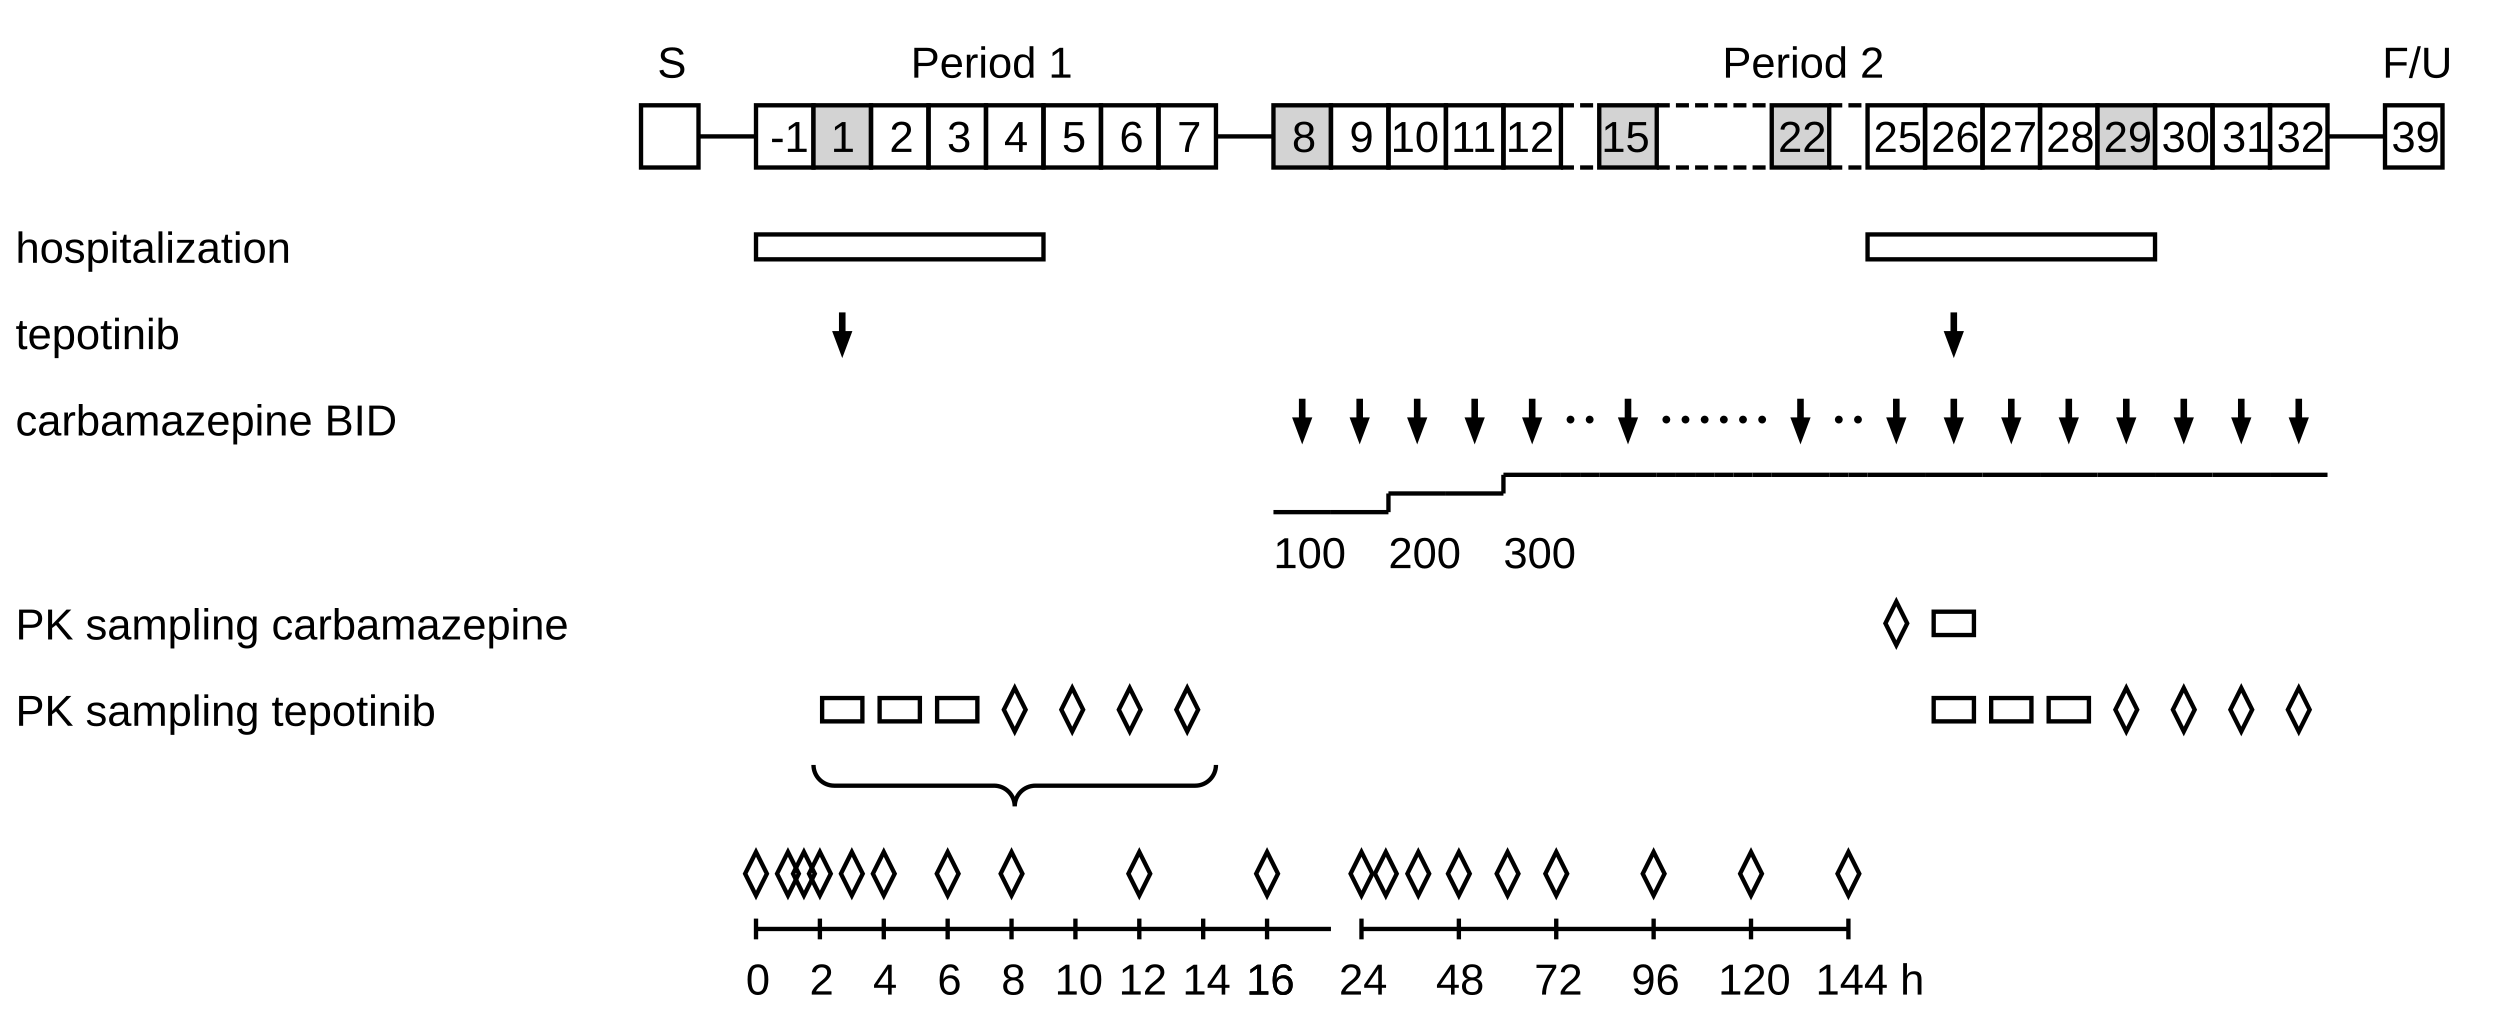
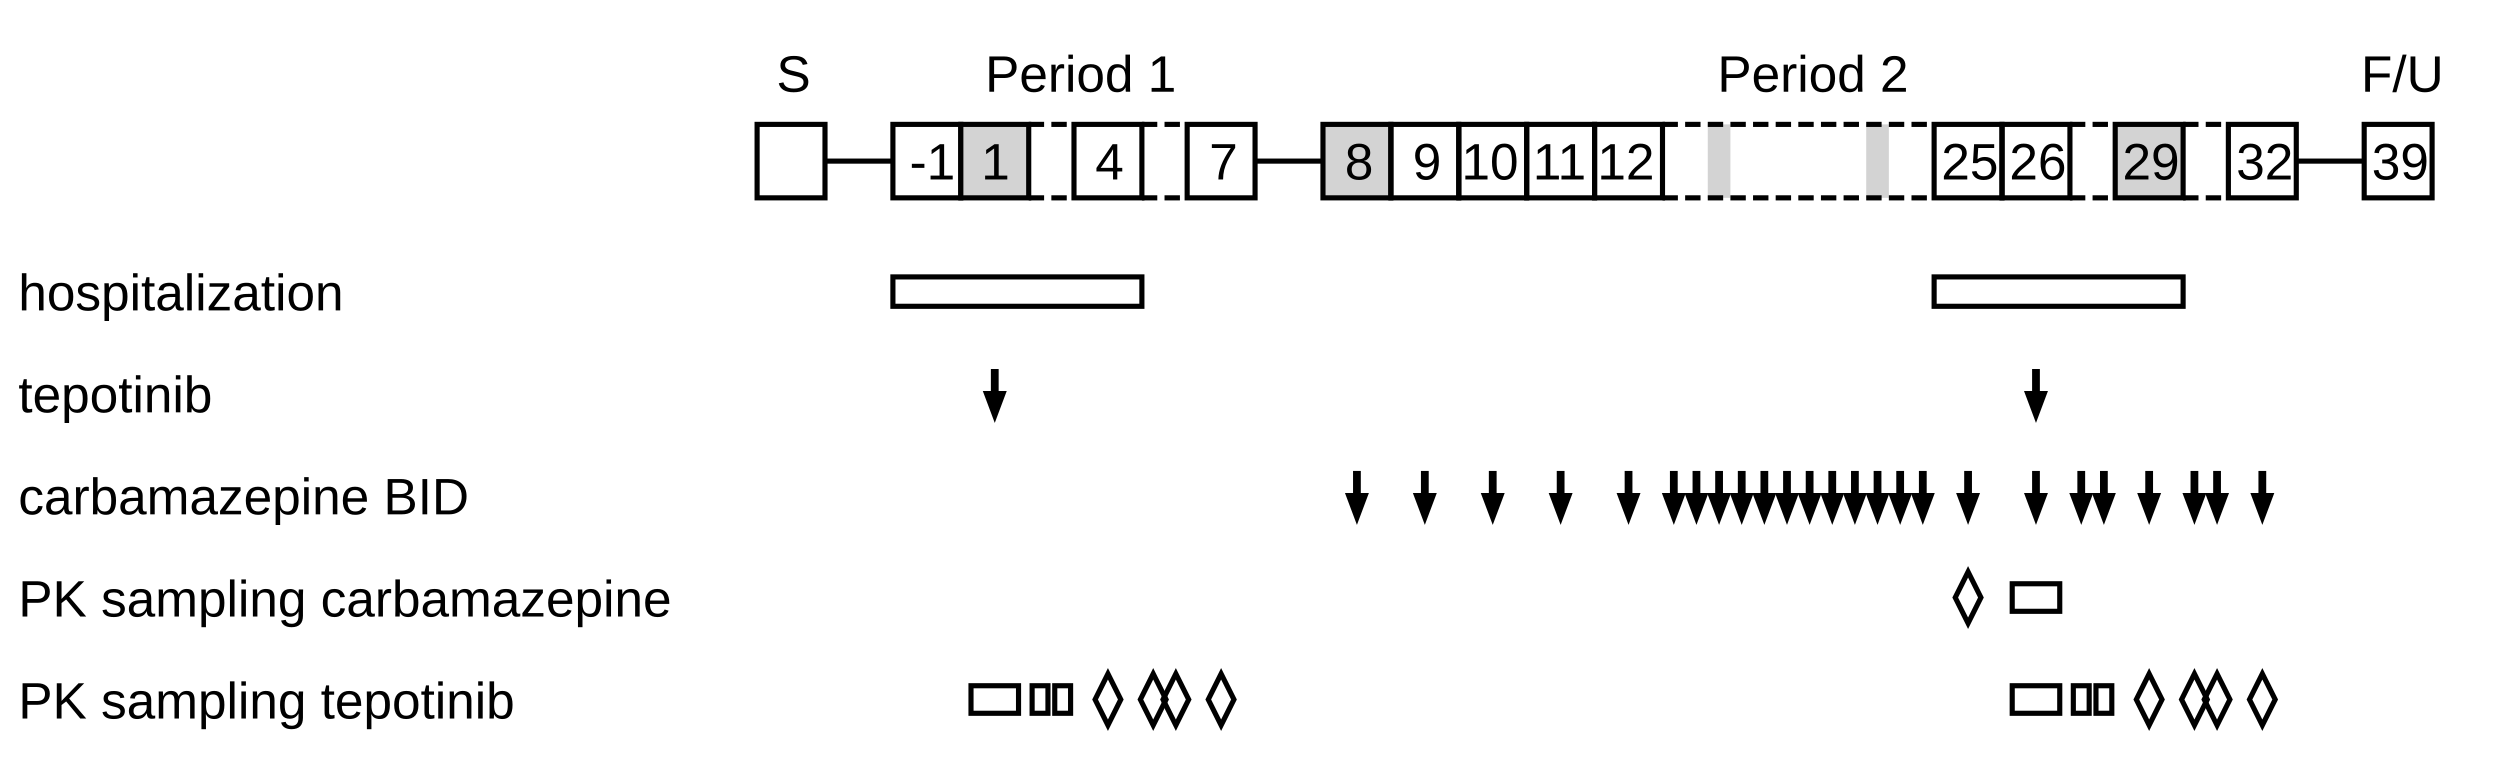
- <svg xmlns="http://www.w3.org/2000/svg" width="805.533" height="331.517">
+ <svg xmlns="http://www.w3.org/2000/svg" width="682.03" height="208.634">
  <style>text {font-family: Arial; font-size: 14px ;}</style>
  <text x="211.819" y="25.032">S</text>
-   <text x="293.45" y="25.032">Period 1</text>
-   <text x="554.977" y="25.032">Period 2</text>
-   <text x="767.607" y="25.032">F/U</text>
+   <text x="268.75" y="25.032">Period 1</text>
+   <text x="468.525" y="25.032">Period 2</text>
+   <text x="644.104" y="25.032">F/U</text>
  <rect x="206.545" y="33.932" width="18.525" height="20.043" style="stroke:black;  stroke-width:1.4; fill:none;" />
  <text x="215.808" y="48.964" />
  <line x1="225.07" y1="43.953" x2="243.596" y2="43.953" style="stroke:black; stroke-width:1.4; " />
  <rect x="243.596" y="33.932" width="18.525" height="20.043" style="stroke:black;  stroke-width:1.4; fill:none;" />
  <text x="248.142" y="48.964">-1</text>
  <rect x="262.121" y="33.932" width="18.525" height="20.043" style="stroke:black;  stroke-width:0; fill:lightgray;" />
  <rect x="262.121" y="33.932" width="18.525" height="20.043" style="stroke:black;  stroke-width:1.4; fill:none;" />
  <text x="267.692" y="48.964">1</text>
-   <rect x="280.646" y="33.932" width="18.525" height="20.043" style="stroke:black;  stroke-width:1.4; fill:none;" />
-   <text x="286.59" y="48.964">2</text>
-   <rect x="299.172" y="33.932" width="18.525" height="20.043" style="stroke:black;  stroke-width:1.4; fill:none;" />
-   <text x="305.153" y="48.964">3</text>
-   <rect x="317.697" y="33.932" width="18.525" height="20.043" style="stroke:black;  stroke-width:1.4; fill:none;" />
-   <text x="323.494" y="48.964">4</text>
-   <rect x="336.223" y="33.932" width="18.525" height="20.043" style="stroke:black;  stroke-width:1.4; fill:none;" />
-   <text x="342.163" y="48.964">5</text>
-   <rect x="354.748" y="33.932" width="18.525" height="20.043" style="stroke:black;  stroke-width:1.4; fill:none;" />
-   <text x="360.702" y="48.964">6</text>
-   <rect x="373.273" y="33.932" width="18.525" height="20.043" style="stroke:black;  stroke-width:1.4; fill:none;" />
-   <text x="379.292" y="48.964">7</text>
-   <line x1="391.799" y1="43.953" x2="410.324" y2="43.953" style="stroke:black; stroke-width:1.4; " />
-   <rect x="410.324" y="33.932" width="18.525" height="20.043" style="stroke:black;  stroke-width:0; fill:lightgray;" />
-   <rect x="410.324" y="33.932" width="18.525" height="20.043" style="stroke:black;  stroke-width:1.4; fill:none;" />
-   <text x="416.285" y="48.964">8</text>
-   <rect x="428.85" y="33.932" width="18.525" height="20.043" style="stroke:black;  stroke-width:1.4; fill:none;" />
-   <text x="434.817" y="48.964">9</text>
-   <rect x="447.375" y="33.932" width="18.525" height="20.043" style="stroke:black;  stroke-width:1.4; fill:none;" />
-   <text x="448.103" y="48.964">10</text>
-   <rect x="465.9" y="33.932" width="18.525" height="20.043" style="stroke:black;  stroke-width:1.4; fill:none;" />
-   <text x="467.579" y="48.964">11</text>
-   <rect x="484.426" y="33.932" width="18.525" height="20.043" style="stroke:black;  stroke-width:1.4; fill:none;" />
-   <text x="485.188" y="48.964">12</text>
+   <line x1="280.646" y1="33.932" x2="286.822" y2="33.932" style="stroke:black; stroke-width:1.4; stroke-dasharray: 4.2 4.2" />
+   <line x1="280.646" y1="53.975" x2="286.822" y2="53.975" style="stroke:black; stroke-width:1.4; stroke-dasharray: 4.2 4.2" />
+   <line x1="286.822" y1="33.932" x2="292.997" y2="33.932" style="stroke:black; stroke-width:1.4; stroke-dasharray: 4.2 4.2" />
+   <line x1="286.822" y1="53.975" x2="292.997" y2="53.975" style="stroke:black; stroke-width:1.4; stroke-dasharray: 4.2 4.2" />
+   <rect x="292.997" y="33.932" width="18.525" height="20.043" style="stroke:black;  stroke-width:1.4; fill:none;" />
+   <text x="298.794" y="48.964">4</text>
+   <line x1="311.522" y1="33.932" x2="317.697" y2="33.932" style="stroke:black; stroke-width:1.4; stroke-dasharray: 4.2 4.2" />
+   <line x1="311.522" y1="53.975" x2="317.697" y2="53.975" style="stroke:black; stroke-width:1.4; stroke-dasharray: 4.2 4.2" />
+   <line x1="317.697" y1="33.932" x2="323.872" y2="33.932" style="stroke:black; stroke-width:1.4; stroke-dasharray: 4.2 4.2" />
+   <line x1="317.697" y1="53.975" x2="323.872" y2="53.975" style="stroke:black; stroke-width:1.4; stroke-dasharray: 4.2 4.2" />
+   <rect x="323.872" y="33.932" width="18.525" height="20.043" style="stroke:black;  stroke-width:1.4; fill:none;" />
+   <text x="329.891" y="48.964">7</text>
+   <line x1="342.398" y1="43.953" x2="360.923" y2="43.953" style="stroke:black; stroke-width:1.4; " />
+   <rect x="360.923" y="33.932" width="18.525" height="20.043" style="stroke:black;  stroke-width:0; fill:lightgray;" />
+   <rect x="360.923" y="33.932" width="18.525" height="20.043" style="stroke:black;  stroke-width:1.4; fill:none;" />
+   <text x="366.884" y="48.964">8</text>
+   <rect x="379.449" y="33.932" width="18.525" height="20.043" style="stroke:black;  stroke-width:1.4; fill:none;" />
+   <text x="385.416" y="48.964">9</text>
+   <rect x="397.974" y="33.932" width="18.525" height="20.043" style="stroke:black;  stroke-width:1.4; fill:none;" />
+   <text x="398.702" y="48.964">10</text>
+   <rect x="416.499" y="33.932" width="18.525" height="20.043" style="stroke:black;  stroke-width:1.4; fill:none;" />
+   <text x="418.178" y="48.964">11</text>
+   <rect x="435.025" y="33.932" width="18.525" height="20.043" style="stroke:black;  stroke-width:1.4; fill:none;" />
+   <text x="435.787" y="48.964">12</text>
+   <line x1="453.55" y1="33.932" x2="459.725" y2="33.932" style="stroke:black; stroke-width:1.4; stroke-dasharray: 4.2 4.2" />
+   <line x1="453.55" y1="53.975" x2="459.725" y2="53.975" style="stroke:black; stroke-width:1.4; stroke-dasharray: 4.2 4.2" />
+   <text x="456.638" y="48.964" />
+   <line x1="459.725" y1="33.932" x2="465.9" y2="33.932" style="stroke:black; stroke-width:1.4; stroke-dasharray: 4.2 4.2" />
+   <line x1="459.725" y1="53.975" x2="465.9" y2="53.975" style="stroke:black; stroke-width:1.4; stroke-dasharray: 4.2 4.2" />
+   <text x="462.813" y="48.964" />
+   <rect x="465.9" y="33.932" width="6.175" height="20.043" style="stroke:black;  stroke-width:0; fill:lightgray;" />
+   <line x1="465.9" y1="33.932" x2="472.076" y2="33.932" style="stroke:black; stroke-width:1.4; stroke-dasharray: 4.2 4.2" />
+   <line x1="465.9" y1="53.975" x2="472.076" y2="53.975" style="stroke:black; stroke-width:1.4; stroke-dasharray: 4.2 4.2" />
+   <line x1="472.076" y1="33.932" x2="478.251" y2="33.932" style="stroke:black; stroke-width:1.4; stroke-dasharray: 4.2 4.2" />
+   <line x1="472.076" y1="53.975" x2="478.251" y2="53.975" style="stroke:black; stroke-width:1.4; stroke-dasharray: 4.2 4.2" />
+   <text x="475.163" y="48.964" />
+   <line x1="478.251" y1="33.932" x2="484.426" y2="33.932" style="stroke:black; stroke-width:1.4; stroke-dasharray: 4.2 4.2" />
+   <line x1="478.251" y1="53.975" x2="484.426" y2="53.975" style="stroke:black; stroke-width:1.4; stroke-dasharray: 4.2 4.2" />
+   <text x="481.338" y="48.964" />
+   <line x1="484.426" y1="33.932" x2="490.601" y2="33.932" style="stroke:black; stroke-width:1.4; stroke-dasharray: 4.2 4.2" />
+   <line x1="484.426" y1="53.975" x2="490.601" y2="53.975" style="stroke:black; stroke-width:1.4; stroke-dasharray: 4.2 4.2" />
+   <text x="487.513" y="48.964" />
+   <line x1="490.601" y1="33.932" x2="496.776" y2="33.932" style="stroke:black; stroke-width:1.4; stroke-dasharray: 4.2 4.2" />
+   <line x1="490.601" y1="53.975" x2="496.776" y2="53.975" style="stroke:black; stroke-width:1.4; stroke-dasharray: 4.2 4.2" />
+   <text x="493.688" y="48.964" />
+   <line x1="496.776" y1="33.932" x2="502.951" y2="33.932" style="stroke:black; stroke-width:1.4; stroke-dasharray: 4.2 4.2" />
+   <line x1="496.776" y1="53.975" x2="502.951" y2="53.975" style="stroke:black; stroke-width:1.4; stroke-dasharray: 4.2 4.2" />
+   <text x="499.864" y="48.964" />
  <line x1="502.951" y1="33.932" x2="509.126" y2="33.932" style="stroke:black; stroke-width:1.4; stroke-dasharray: 4.2 4.2" />
  <line x1="502.951" y1="53.975" x2="509.126" y2="53.975" style="stroke:black; stroke-width:1.4; stroke-dasharray: 4.2 4.2" />
  <text x="506.039" y="48.964" />
+   <rect x="509.126" y="33.932" width="6.175" height="20.043" style="stroke:black;  stroke-width:0; fill:lightgray;" />
  <line x1="509.126" y1="33.932" x2="515.301" y2="33.932" style="stroke:black; stroke-width:1.4; stroke-dasharray: 4.2 4.2" />
  <line x1="509.126" y1="53.975" x2="515.301" y2="53.975" style="stroke:black; stroke-width:1.4; stroke-dasharray: 4.2 4.2" />
-   <text x="512.214" y="48.964" />
-   <rect x="515.301" y="33.932" width="18.525" height="20.043" style="stroke:black;  stroke-width:0; fill:lightgray;" />
-   <rect x="515.301" y="33.932" width="18.525" height="20.043" style="stroke:black;  stroke-width:1.4; fill:none;" />
-   <text x="515.975" y="48.964">15</text>
-   <line x1="533.827" y1="33.932" x2="540.002" y2="33.932" style="stroke:black; stroke-width:1.4; stroke-dasharray: 4.2 4.2" />
-   <line x1="533.827" y1="53.975" x2="540.002" y2="53.975" style="stroke:black; stroke-width:1.4; stroke-dasharray: 4.2 4.2" />
-   <text x="536.914" y="48.964" />
-   <line x1="540.002" y1="33.932" x2="546.177" y2="33.932" style="stroke:black; stroke-width:1.4; stroke-dasharray: 4.2 4.2" />
-   <line x1="540.002" y1="53.975" x2="546.177" y2="53.975" style="stroke:black; stroke-width:1.4; stroke-dasharray: 4.2 4.2" />
-   <text x="543.09" y="48.964" />
-   <line x1="546.177" y1="33.932" x2="552.352" y2="33.932" style="stroke:black; stroke-width:1.4; stroke-dasharray: 4.2 4.2" />
-   <line x1="546.177" y1="53.975" x2="552.352" y2="53.975" style="stroke:black; stroke-width:1.4; stroke-dasharray: 4.2 4.2" />
-   <text x="549.265" y="48.964" />
-   <line x1="552.352" y1="33.932" x2="558.527" y2="33.932" style="stroke:black; stroke-width:1.4; stroke-dasharray: 4.2 4.2" />
-   <line x1="552.352" y1="53.975" x2="558.527" y2="53.975" style="stroke:black; stroke-width:1.4; stroke-dasharray: 4.2 4.2" />
-   <text x="555.44" y="48.964" />
-   <line x1="558.527" y1="33.932" x2="564.702" y2="33.932" style="stroke:black; stroke-width:1.4; stroke-dasharray: 4.2 4.2" />
-   <line x1="558.527" y1="53.975" x2="564.702" y2="53.975" style="stroke:black; stroke-width:1.4; stroke-dasharray: 4.2 4.2" />
-   <text x="561.615" y="48.964" />
+   <line x1="515.301" y1="33.932" x2="521.477" y2="33.932" style="stroke:black; stroke-width:1.4; stroke-dasharray: 4.2 4.2" />
+   <line x1="515.301" y1="53.975" x2="521.477" y2="53.975" style="stroke:black; stroke-width:1.4; stroke-dasharray: 4.2 4.2" />
+   <text x="518.389" y="48.964" />
+   <line x1="521.477" y1="33.932" x2="527.652" y2="33.932" style="stroke:black; stroke-width:1.4; stroke-dasharray: 4.2 4.2" />
+   <line x1="521.477" y1="53.975" x2="527.652" y2="53.975" style="stroke:black; stroke-width:1.4; stroke-dasharray: 4.2 4.2" />
+   <text x="524.564" y="48.964" />
+   <rect x="527.652" y="33.932" width="18.525" height="20.043" style="stroke:black;  stroke-width:1.4; fill:none;" />
+   <text x="529.614" y="48.964">25</text>
+   <rect x="546.177" y="33.932" width="18.525" height="20.043" style="stroke:black;  stroke-width:1.4; fill:none;" />
+   <text x="548.18" y="48.964">26</text>
  <line x1="564.702" y1="33.932" x2="570.878" y2="33.932" style="stroke:black; stroke-width:1.4; stroke-dasharray: 4.2 4.2" />
  <line x1="564.702" y1="53.975" x2="570.878" y2="53.975" style="stroke:black; stroke-width:1.4; stroke-dasharray: 4.2 4.2" />
-   <text x="567.79" y="48.964" />
-   <rect x="570.878" y="33.932" width="18.525" height="20.043" style="stroke:black;  stroke-width:0; fill:lightgray;" />
-   <rect x="570.878" y="33.932" width="18.525" height="20.043" style="stroke:black;  stroke-width:1.4; fill:none;" />
-   <text x="572.928" y="48.964">22</text>
-   <line x1="589.403" y1="33.932" x2="595.578" y2="33.932" style="stroke:black; stroke-width:1.4; stroke-dasharray: 4.2 4.2" />
-   <line x1="589.403" y1="53.975" x2="595.578" y2="53.975" style="stroke:black; stroke-width:1.4; stroke-dasharray: 4.2 4.2" />
-   <text x="592.491" y="48.964" />
+   <line x1="570.878" y1="33.932" x2="577.053" y2="33.932" style="stroke:black; stroke-width:1.4; stroke-dasharray: 4.2 4.2" />
+   <line x1="570.878" y1="53.975" x2="577.053" y2="53.975" style="stroke:black; stroke-width:1.4; stroke-dasharray: 4.2 4.2" />
+   <rect x="577.053" y="33.932" width="18.525" height="20.043" style="stroke:black;  stroke-width:0; fill:lightgray;" />
+   <rect x="577.053" y="33.932" width="18.525" height="20.043" style="stroke:black;  stroke-width:1.4; fill:none;" />
+   <text x="579.042" y="48.964">29</text>
  <line x1="595.578" y1="33.932" x2="601.753" y2="33.932" style="stroke:black; stroke-width:1.4; stroke-dasharray: 4.2 4.2" />
  <line x1="595.578" y1="53.975" x2="601.753" y2="53.975" style="stroke:black; stroke-width:1.4; stroke-dasharray: 4.2 4.2" />
-   <text x="598.666" y="48.964" />
-   <rect x="601.753" y="33.932" width="18.525" height="20.043" style="stroke:black;  stroke-width:1.4; fill:none;" />
-   <text x="603.715" y="48.964">25</text>
-   <rect x="620.279" y="33.932" width="18.525" height="20.043" style="stroke:black;  stroke-width:1.4; fill:none;" />
-   <text x="622.282" y="48.964">26</text>
-   <rect x="638.804" y="33.932" width="18.525" height="20.043" style="stroke:black;  stroke-width:1.4; fill:none;" />
-   <text x="640.804" y="48.964">27</text>
-   <rect x="657.329" y="33.932" width="18.525" height="20.043" style="stroke:black;  stroke-width:1.4; fill:none;" />
-   <text x="659.319" y="48.964">28</text>
-   <rect x="675.855" y="33.932" width="18.525" height="20.043" style="stroke:black;  stroke-width:0; fill:lightgray;" />
-   <rect x="675.855" y="33.932" width="18.525" height="20.043" style="stroke:black;  stroke-width:1.4; fill:none;" />
-   <text x="677.844" y="48.964">29</text>
-   <rect x="694.38" y="33.932" width="18.525" height="20.043" style="stroke:black;  stroke-width:1.4; fill:none;" />
-   <text x="696.486" y="48.964">30</text>
-   <rect x="712.906" y="33.932" width="18.525" height="20.043" style="stroke:black;  stroke-width:1.4; fill:none;" />
-   <text x="715.961" y="48.964">31</text>
-   <rect x="731.431" y="33.932" width="18.525" height="20.043" style="stroke:black;  stroke-width:1.4; fill:none;" />
-   <text x="733.571" y="48.964">32</text>
-   <line x1="749.956" y1="43.953" x2="768.482" y2="43.953" style="stroke:black; stroke-width:1.4; " />
-   <rect x="768.482" y="33.932" width="18.525" height="20.043" style="stroke:black;  stroke-width:1.4; fill:none;" />
-   <text x="770.56" y="48.964">39</text>
+   <line x1="601.753" y1="33.932" x2="607.928" y2="33.932" style="stroke:black; stroke-width:1.4; stroke-dasharray: 4.2 4.2" />
+   <line x1="601.753" y1="53.975" x2="607.928" y2="53.975" style="stroke:black; stroke-width:1.4; stroke-dasharray: 4.2 4.2" />
+   <rect x="607.928" y="33.932" width="18.525" height="20.043" style="stroke:black;  stroke-width:1.4; fill:none;" />
+   <text x="610.068" y="48.964">32</text>
+   <line x1="626.454" y1="43.953" x2="644.979" y2="43.953" style="stroke:black; stroke-width:1.4; " />
+   <rect x="644.979" y="33.932" width="18.525" height="20.043" style="stroke:black;  stroke-width:1.4; fill:none;" />
+   <text x="647.057" y="48.964">39</text>
  <text x="5" y="84.673">hospitalization</text>
-   <rect x="243.596" y="75.543" width="92.627" height="8.017" style="stroke:black;  stroke-width:1.4; fill:none;" />
-   <rect x="601.753" y="75.543" width="92.627" height="8.017" style="stroke:black;  stroke-width:1.4; fill:none;" />
+   <rect x="243.596" y="75.543" width="67.926" height="8.017" style="stroke:black;  stroke-width:1.4; fill:none;" />
+   <rect x="527.652" y="75.543" width="67.926" height="8.017" style="stroke:black;  stroke-width:1.4; fill:none;" />
  <text x="5" y="112.494">tepotinib</text>
  <path d="M271.023, 107.373 L271.023, 101.36 L271.745, 101.36 L271.745, 107.373 L273.639, 107.373 L271.384, 113.386 L269.129, 107.373 L271.023, 107.373 Z" style="stroke: black; fill: black; stroke-width:1.4; " />
-   <path d="M629.181, 107.373 L629.181, 101.36 L629.902, 101.36 L629.902, 107.373 L631.796, 107.373 L629.541, 113.386 L627.287, 107.373 L629.181, 107.373 Z" style="stroke: black; fill: black; stroke-width:1.4; " />
+   <path d="M555.079, 107.373 L555.079, 101.36 L555.801, 101.36 L555.801, 107.373 L557.695, 107.373 L555.44, 113.386 L553.185, 107.373 L555.079, 107.373 Z" style="stroke: black; fill: black; stroke-width:1.4; " />
  <text x="5" y="140.315">carbamazepine BID</text>
-   <path d="M419.226, 135.193 L419.226, 129.18 L419.948, 129.18 L419.948, 135.193 L421.842, 135.193 L419.587, 141.206 L417.332, 135.193 L419.226, 135.193 Z" style="stroke: black; fill: black; stroke-width:1.4; " />
-   <path d="M437.752, 135.193 L437.752, 129.18 L438.473, 129.18 L438.473, 135.193 L440.367, 135.193 L438.112, 141.206 L435.857, 135.193 L437.752, 135.193 Z" style="stroke: black; fill: black; stroke-width:1.4; " />
+   <path d="M369.825, 135.193 L369.825, 129.18 L370.547, 129.18 L370.547, 135.193 L372.441, 135.193 L370.186, 141.206 L367.931, 135.193 L369.825, 135.193 Z" style="stroke: black; fill: black; stroke-width:1.4; " />
+   <path d="M388.35, 135.193 L388.35, 129.18 L389.072, 129.18 L389.072, 135.193 L390.966, 135.193 L388.711, 141.206 L386.456, 135.193 L388.35, 135.193 Z" style="stroke: black; fill: black; stroke-width:1.4; " />
+   <path d="M406.876, 135.193 L406.876, 129.18 L407.597, 129.18 L407.597, 135.193 L409.491, 135.193 L407.237, 141.206 L404.982, 135.193 L406.876, 135.193 Z" style="stroke: black; fill: black; stroke-width:1.4; " />
+   <path d="M425.401, 135.193 L425.401, 129.18 L426.123, 129.18 L426.123, 135.193 L428.017, 135.193 L425.762, 141.206 L423.507, 135.193 L425.401, 135.193 Z" style="stroke: black; fill: black; stroke-width:1.4; " />
+   <path d="M443.927, 135.193 L443.927, 129.18 L444.648, 129.18 L444.648, 135.193 L446.542, 135.193 L444.287, 141.206 L442.033, 135.193 L443.927, 135.193 Z" style="stroke: black; fill: black; stroke-width:1.4; " />
  <path d="M456.277, 135.193 L456.277, 129.18 L456.998, 129.18 L456.998, 135.193 L458.893, 135.193 L456.638, 141.206 L454.383, 135.193 L456.277, 135.193 Z" style="stroke: black; fill: black; stroke-width:1.4; " />
+   <path d="M462.452, 135.193 L462.452, 129.18 L463.174, 129.18 L463.174, 135.193 L465.068, 135.193 L462.813, 141.206 L460.558, 135.193 L462.452, 135.193 Z" style="stroke: black; fill: black; stroke-width:1.4; " />
+   <path d="M468.627, 135.193 L468.627, 129.18 L469.349, 129.18 L469.349, 135.193 L471.243, 135.193 L468.988, 141.206 L466.733, 135.193 L468.627, 135.193 Z" style="stroke: black; fill: black; stroke-width:1.4; " />
  <path d="M474.802, 135.193 L474.802, 129.18 L475.524, 129.18 L475.524, 135.193 L477.418, 135.193 L475.163, 141.206 L472.908, 135.193 L474.802, 135.193 Z" style="stroke: black; fill: black; stroke-width:1.4; " />
+   <path d="M480.977, 135.193 L480.977, 129.18 L481.699, 129.18 L481.699, 135.193 L483.593, 135.193 L481.338, 141.206 L479.083, 135.193 L480.977, 135.193 Z" style="stroke: black; fill: black; stroke-width:1.4; " />
+   <path d="M487.153, 135.193 L487.153, 129.18 L487.874, 129.18 L487.874, 135.193 L489.768, 135.193 L487.513, 141.206 L485.259, 135.193 L487.153, 135.193 Z" style="stroke: black; fill: black; stroke-width:1.4; " />
  <path d="M493.328, 135.193 L493.328, 129.18 L494.049, 129.18 L494.049, 135.193 L495.943, 135.193 L493.688, 141.206 L491.434, 135.193 L493.328, 135.193 Z" style="stroke: black; fill: black; stroke-width:1.4; " />
-   <circle cx="506.039" cy="135.193" r="0.668" style="stroke:black;  stroke-width:1.2; fill:black;" />
-   <circle cx="512.214" cy="135.193" r="0.668" style="stroke:black;  stroke-width:1.2; fill:black;" />
+   <path d="M499.503, 135.193 L499.503, 129.18 L500.224, 129.18 L500.224, 135.193 L502.118, 135.193 L499.864, 141.206 L497.609, 135.193 L499.503, 135.193 Z" style="stroke: black; fill: black; stroke-width:1.4; " />
+   <path d="M505.678, 135.193 L505.678, 129.18 L506.4, 129.18 L506.4, 135.193 L508.294, 135.193 L506.039, 141.206 L503.784, 135.193 L505.678, 135.193 Z" style="stroke: black; fill: black; stroke-width:1.4; " />
+   <path d="M511.853, 135.193 L511.853, 129.18 L512.575, 129.18 L512.575, 135.193 L514.469, 135.193 L512.214, 141.206 L509.959, 135.193 L511.853, 135.193 Z" style="stroke: black; fill: black; stroke-width:1.4; " />
+   <path d="M518.028, 135.193 L518.028, 129.18 L518.75, 129.18 L518.75, 135.193 L520.644, 135.193 L518.389, 141.206 L516.134, 135.193 L518.028, 135.193 Z" style="stroke: black; fill: black; stroke-width:1.4; " />
  <path d="M524.203, 135.193 L524.203, 129.18 L524.925, 129.18 L524.925, 135.193 L526.819, 135.193 L524.564, 141.206 L522.309, 135.193 L524.203, 135.193 Z" style="stroke: black; fill: black; stroke-width:1.4; " />
-   <circle cx="536.914" cy="135.193" r="0.668" style="stroke:black;  stroke-width:1.2; fill:black;" />
-   <circle cx="543.09" cy="135.193" r="0.668" style="stroke:black;  stroke-width:1.2; fill:black;" />
-   <circle cx="549.265" cy="135.193" r="0.668" style="stroke:black;  stroke-width:1.2; fill:black;" />
-   <circle cx="555.44" cy="135.193" r="0.668" style="stroke:black;  stroke-width:1.2; fill:black;" />
-   <circle cx="561.615" cy="135.193" r="0.668" style="stroke:black;  stroke-width:1.2; fill:black;" />
-   <circle cx="567.79" cy="135.193" r="0.668" style="stroke:black;  stroke-width:1.2; fill:black;" />
-   <path d="M579.78, 135.193 L579.78, 129.18 L580.501, 129.18 L580.501, 135.193 L582.395, 135.193 L580.14, 141.206 L577.885, 135.193 L579.78, 135.193 Z" style="stroke: black; fill: black; stroke-width:1.4; " />
-   <circle cx="592.491" cy="135.193" r="0.668" style="stroke:black;  stroke-width:1.2; fill:black;" />
-   <circle cx="598.666" cy="135.193" r="0.668" style="stroke:black;  stroke-width:1.2; fill:black;" />
-   <path d="M610.655, 135.193 L610.655, 129.18 L611.377, 129.18 L611.377, 135.193 L613.271, 135.193 L611.016, 141.206 L608.761, 135.193 L610.655, 135.193 Z" style="stroke: black; fill: black; stroke-width:1.4; " />
-   <path d="M629.181, 135.193 L629.181, 129.18 L629.902, 129.18 L629.902, 135.193 L631.796, 135.193 L629.541, 141.206 L627.287, 135.193 L629.181, 135.193 Z" style="stroke: black; fill: black; stroke-width:1.4; " />
-   <path d="M647.706, 135.193 L647.706, 129.18 L648.428, 129.18 L648.428, 135.193 L650.322, 135.193 L648.067, 141.206 L645.812, 135.193 L647.706, 135.193 Z" style="stroke: black; fill: black; stroke-width:1.4; " />
-   <path d="M666.231, 135.193 L666.231, 129.18 L666.953, 129.18 L666.953, 135.193 L668.847, 135.193 L666.592, 141.206 L664.337, 135.193 L666.231, 135.193 Z" style="stroke: black; fill: black; stroke-width:1.4; " />
-   <path d="M684.757, 135.193 L684.757, 129.18 L685.478, 129.18 L685.478, 135.193 L687.372, 135.193 L685.118, 141.206 L682.863, 135.193 L684.757, 135.193 Z" style="stroke: black; fill: black; stroke-width:1.4; " />
-   <path d="M703.282, 135.193 L703.282, 129.18 L704.004, 129.18 L704.004, 135.193 L705.898, 135.193 L703.643, 141.206 L701.388, 135.193 L703.282, 135.193 Z" style="stroke: black; fill: black; stroke-width:1.4; " />
-   <path d="M721.808, 135.193 L721.808, 129.18 L722.529, 129.18 L722.529, 135.193 L724.423, 135.193 L722.168, 141.206 L719.913, 135.193 L721.808, 135.193 Z" style="stroke: black; fill: black; stroke-width:1.4; " />
-   <path d="M740.333, 135.193 L740.333, 129.18 L741.054, 129.18 L741.054, 135.193 L742.949, 135.193 L740.694, 141.206 L738.439, 135.193 L740.333, 135.193 Z" style="stroke: black; fill: black; stroke-width:1.4; " />
-   <line x1="410.324" y1="165.018" x2="428.85" y2="165.018" style="stroke:black; stroke-width:1.4; " />
-   <text x="410.324" y="183.057">100</text>
-   <line x1="428.85" y1="165.018" x2="447.375" y2="165.018" style="stroke:black; stroke-width:1.4; " />
-   <line x1="428.85" y1="165.018" x2="428.85" y2="165.018" style="stroke:black; stroke-width:1.4; " />
-   <line x1="447.375" y1="159.006" x2="465.9" y2="159.006" style="stroke:black; stroke-width:1.4; " />
-   <line x1="447.375" y1="165.018" x2="447.375" y2="159.006" style="stroke:black; stroke-width:1.4; " />
-   <text x="447.375" y="183.057">200</text>
-   <line x1="465.9" y1="159.006" x2="484.426" y2="159.006" style="stroke:black; stroke-width:1.4; " />
-   <line x1="465.9" y1="159.006" x2="465.9" y2="159.006" style="stroke:black; stroke-width:1.4; " />
-   <line x1="484.426" y1="152.993" x2="502.951" y2="152.993" style="stroke:black; stroke-width:1.4; " />
-   <line x1="484.426" y1="159.006" x2="484.426" y2="152.993" style="stroke:black; stroke-width:1.4; " />
-   <text x="484.426" y="183.057">300</text>
-   <line x1="502.951" y1="152.993" x2="509.126" y2="152.993" style="stroke:black; stroke-width:1.4; " />
-   <line x1="502.951" y1="152.993" x2="502.951" y2="152.993" style="stroke:black; stroke-width:1.4; " />
-   <line x1="509.126" y1="152.993" x2="515.301" y2="152.993" style="stroke:black; stroke-width:1.4; " />
-   <line x1="509.126" y1="152.993" x2="509.126" y2="152.993" style="stroke:black; stroke-width:1.4; " />
-   <line x1="515.301" y1="152.993" x2="533.827" y2="152.993" style="stroke:black; stroke-width:1.4; " />
-   <line x1="515.301" y1="152.993" x2="515.301" y2="152.993" style="stroke:black; stroke-width:1.4; " />
-   <line x1="533.827" y1="152.993" x2="540.002" y2="152.993" style="stroke:black; stroke-width:1.4; " />
-   <line x1="533.827" y1="152.993" x2="533.827" y2="152.993" style="stroke:black; stroke-width:1.4; " />
-   <line x1="540.002" y1="152.993" x2="546.177" y2="152.993" style="stroke:black; stroke-width:1.4; " />
-   <line x1="540.002" y1="152.993" x2="540.002" y2="152.993" style="stroke:black; stroke-width:1.4; " />
-   <line x1="546.177" y1="152.993" x2="552.352" y2="152.993" style="stroke:black; stroke-width:1.4; " />
-   <line x1="546.177" y1="152.993" x2="546.177" y2="152.993" style="stroke:black; stroke-width:1.4; " />
-   <line x1="552.352" y1="152.993" x2="558.527" y2="152.993" style="stroke:black; stroke-width:1.4; " />
-   <line x1="552.352" y1="152.993" x2="552.352" y2="152.993" style="stroke:black; stroke-width:1.4; " />
-   <line x1="558.527" y1="152.993" x2="564.702" y2="152.993" style="stroke:black; stroke-width:1.4; " />
-   <line x1="558.527" y1="152.993" x2="558.527" y2="152.993" style="stroke:black; stroke-width:1.4; " />
-   <line x1="564.702" y1="152.993" x2="570.878" y2="152.993" style="stroke:black; stroke-width:1.4; " />
-   <line x1="564.702" y1="152.993" x2="564.702" y2="152.993" style="stroke:black; stroke-width:1.4; " />
-   <line x1="570.878" y1="152.993" x2="589.403" y2="152.993" style="stroke:black; stroke-width:1.4; " />
-   <line x1="570.878" y1="152.993" x2="570.878" y2="152.993" style="stroke:black; stroke-width:1.4; " />
-   <line x1="589.403" y1="152.993" x2="595.578" y2="152.993" style="stroke:black; stroke-width:1.4; " />
-   <line x1="589.403" y1="152.993" x2="589.403" y2="152.993" style="stroke:black; stroke-width:1.4; " />
-   <line x1="595.578" y1="152.993" x2="601.753" y2="152.993" style="stroke:black; stroke-width:1.4; " />
-   <line x1="595.578" y1="152.993" x2="595.578" y2="152.993" style="stroke:black; stroke-width:1.4; " />
-   <line x1="601.753" y1="152.993" x2="620.279" y2="152.993" style="stroke:black; stroke-width:1.4; " />
-   <line x1="601.753" y1="152.993" x2="601.753" y2="152.993" style="stroke:black; stroke-width:1.4; " />
-   <line x1="620.279" y1="152.993" x2="638.804" y2="152.993" style="stroke:black; stroke-width:1.4; " />
-   <line x1="620.279" y1="152.993" x2="620.279" y2="152.993" style="stroke:black; stroke-width:1.4; " />
-   <line x1="638.804" y1="152.993" x2="657.329" y2="152.993" style="stroke:black; stroke-width:1.4; " />
-   <line x1="638.804" y1="152.993" x2="638.804" y2="152.993" style="stroke:black; stroke-width:1.4; " />
-   <line x1="657.329" y1="152.993" x2="675.855" y2="152.993" style="stroke:black; stroke-width:1.4; " />
-   <line x1="657.329" y1="152.993" x2="657.329" y2="152.993" style="stroke:black; stroke-width:1.4; " />
-   <line x1="675.855" y1="152.993" x2="694.38" y2="152.993" style="stroke:black; stroke-width:1.4; " />
-   <line x1="675.855" y1="152.993" x2="675.855" y2="152.993" style="stroke:black; stroke-width:1.4; " />
-   <line x1="694.38" y1="152.993" x2="712.906" y2="152.993" style="stroke:black; stroke-width:1.4; " />
-   <line x1="694.38" y1="152.993" x2="694.38" y2="152.993" style="stroke:black; stroke-width:1.4; " />
-   <line x1="712.906" y1="152.993" x2="731.431" y2="152.993" style="stroke:black; stroke-width:1.4; " />
-   <line x1="712.906" y1="152.993" x2="712.906" y2="152.993" style="stroke:black; stroke-width:1.4; " />
-   <line x1="731.431" y1="152.993" x2="749.956" y2="152.993" style="stroke:black; stroke-width:1.4; " />
-   <line x1="731.431" y1="152.993" x2="731.431" y2="152.993" style="stroke:black; stroke-width:1.4; " />
-   <text x="5" y="206.043">PK sampling carbamazepine</text>
-   <path d="M607.508, 200.856 L611.016, 193.841 L614.523, 200.856 L611.016, 207.871 L607.508, 200.856 Z" style="stroke: black; fill: none; stroke-width:1.4; " />
-   <path d="M623.057, 204.614 L623.057, 197.098 L636.025, 197.098 L636.025, 204.614 L623.057, 204.614 Z" style="stroke: black; fill: none; stroke-width:1.4; " />
-   <text x="5" y="233.864">PK sampling tepotinib</text>
-   <path d="M264.9, 232.435 L264.9, 224.919 L277.868, 224.919 L277.868, 232.435 L264.9, 232.435 Z" style="stroke: black; fill: none; stroke-width:1.4; " />
-   <path d="M283.425, 232.435 L283.425, 224.919 L296.393, 224.919 L296.393, 232.435 L283.425, 232.435 Z" style="stroke: black; fill: none; stroke-width:1.4; " />
-   <path d="M301.951, 232.435 L301.951, 224.919 L314.918, 224.919 L314.918, 232.435 L301.951, 232.435 Z" style="stroke: black; fill: none; stroke-width:1.4; " />
-   <path d="M323.452, 228.677 L326.96, 221.662 L330.467, 228.677 L326.96, 235.692 L323.452, 228.677 Z" style="stroke: black; fill: none; stroke-width:1.4; " />
-   <path d="M341.978, 228.677 L345.485, 221.662 L348.993, 228.677 L345.485, 235.692 L341.978, 228.677 Z" style="stroke: black; fill: none; stroke-width:1.4; " />
-   <path d="M360.503, 228.677 L364.011, 221.662 L367.518, 228.677 L364.011, 235.692 L360.503, 228.677 Z" style="stroke: black; fill: none; stroke-width:1.4; " />
-   <path d="M379.029, 228.677 L382.536, 221.662 L386.044, 228.677 L382.536, 235.692 L379.029, 228.677 Z" style="stroke: black; fill: none; stroke-width:1.4; " />
-   <path d="M623.057, 232.435 L623.057, 224.919 L636.025, 224.919 L636.025, 232.435 L623.057, 232.435 Z" style="stroke: black; fill: none; stroke-width:1.4; " />
-   <path d="M641.583, 232.435 L641.583, 224.919 L654.551, 224.919 L654.551, 232.435 L641.583, 232.435 Z" style="stroke: black; fill: none; stroke-width:1.4; " />
-   <path d="M660.108, 232.435 L660.108, 224.919 L673.076, 224.919 L673.076, 232.435 L660.108, 232.435 Z" style="stroke: black; fill: none; stroke-width:1.4; " />
-   <path d="M681.61, 228.677 L685.118, 221.662 L688.625, 228.677 L685.118, 235.692 L681.61, 228.677 Z" style="stroke: black; fill: none; stroke-width:1.4; " />
-   <path d="M700.135, 228.677 L703.643, 221.662 L707.15, 228.677 L703.643, 235.692 L700.135, 228.677 Z" style="stroke: black; fill: none; stroke-width:1.4; " />
-   <path d="M718.661, 228.677 L722.168, 221.662 L725.676, 228.677 L722.168, 235.692 L718.661, 228.677 Z" style="stroke: black; fill: none; stroke-width:1.4; " />
-   <path d="M737.186, 228.677 L740.694, 221.662 L744.201, 228.677 L740.694, 235.692 L737.186, 228.677 Z" style="stroke: black; fill: none; stroke-width:1.4; " />
-   <path d="M262.121, 246.476 A6.681, 6.681, 0, 0 0 268.802, 253.157 L320.279, 253.157 A6.681, 6.681 0, 0 1 326.96, 259.838 A6.681, 6.681, 0, 0 1 333.641, 253.157 L385.118, 253.157 A6.681, 6.681 0, 0 0 391.799, 246.476 " style="stroke: black; stroke-width:1.4; fill:none" />
-   <path d="M240.088, 281.526 L243.596, 274.511 L247.103, 281.526 L243.596, 288.542 L240.088, 281.526 Z" style="stroke: black; fill: none; stroke-width:1.4; " />
-   <path d="M250.38, 281.526 L253.888, 274.511 L257.395, 281.526 L253.888, 288.542 L250.38, 281.526 Z" style="stroke: black; fill: none; stroke-width:1.4; " />
-   <path d="M255.526, 281.526 L259.034, 274.511 L262.541, 281.526 L259.034, 288.542 L255.526, 281.526 Z" style="stroke: black; fill: none; stroke-width:1.4; " />
-   <path d="M260.672, 281.526 L264.179, 274.511 L267.687, 281.526 L264.179, 288.542 L260.672, 281.526 Z" style="stroke: black; fill: none; stroke-width:1.4; " />
-   <path d="M270.964, 281.526 L274.471, 274.511 L277.979, 281.526 L274.471, 288.542 L270.964, 281.526 Z" style="stroke: black; fill: none; stroke-width:1.4; " />
-   <path d="M281.256, 281.526 L284.763, 274.511 L288.271, 281.526 L284.763, 288.542 L281.256, 281.526 Z" style="stroke: black; fill: none; stroke-width:1.4; " />
-   <path d="M301.839, 281.526 L305.347, 274.511 L308.855, 281.526 L305.347, 288.542 L301.839, 281.526 Z" style="stroke: black; fill: none; stroke-width:1.4; " />
-   <path d="M322.423, 281.526 L325.931, 274.511 L329.438, 281.526 L325.931, 288.542 L322.423, 281.526 Z" style="stroke: black; fill: none; stroke-width:1.4; " />
-   <path d="M363.591, 281.526 L367.098, 274.511 L370.606, 281.526 L367.098, 288.542 L363.591, 281.526 Z" style="stroke: black; fill: none; stroke-width:1.4; " />
-   <path d="M404.758, 281.526 L408.266, 274.511 L411.773, 281.526 L408.266, 288.542 L404.758, 281.526 Z" style="stroke: black; fill: none; stroke-width:1.4; " />
-   <path d="M435.179, 281.526 L438.687, 274.511 L442.194, 281.526 L438.687, 288.542 L435.179, 281.526 Z" style="stroke: black; fill: none; stroke-width:1.4; " />
-   <path d="M443.024, 281.526 L446.531, 274.511 L450.039, 281.526 L446.531, 288.542 L443.024, 281.526 Z" style="stroke: black; fill: none; stroke-width:1.4; " />
-   <path d="M453.483, 281.526 L456.991, 274.511 L460.498, 281.526 L456.991, 288.542 L453.483, 281.526 Z" style="stroke: black; fill: none; stroke-width:1.4; " />
-   <path d="M466.557, 281.526 L470.065, 274.511 L473.572, 281.526 L470.065, 288.542 L466.557, 281.526 Z" style="stroke: black; fill: none; stroke-width:1.4; " />
-   <path d="M482.246, 281.526 L485.754, 274.511 L489.262, 281.526 L485.754, 288.542 L482.246, 281.526 Z" style="stroke: black; fill: none; stroke-width:1.4; " />
-   <path d="M497.936, 281.526 L501.443, 274.511 L504.951, 281.526 L501.443, 288.542 L497.936, 281.526 Z" style="stroke: black; fill: none; stroke-width:1.4; " />
-   <path d="M529.314, 281.526 L532.821, 274.511 L536.329, 281.526 L532.821, 288.542 L529.314, 281.526 Z" style="stroke: black; fill: none; stroke-width:1.4; " />
-   <path d="M560.692, 281.526 L564.2, 274.511 L567.707, 281.526 L564.2, 288.542 L560.692, 281.526 Z" style="stroke: black; fill: none; stroke-width:1.4; " />
-   <path d="M592.071, 281.526 L595.578, 274.511 L599.086, 281.526 L595.578, 288.542 L592.071, 281.526 Z" style="stroke: black; fill: none; stroke-width:1.4; " />
-   <line x1="243.596" y1="299.326" x2="428.85" y2="299.326" style="stroke:black; stroke-width:1.4; " />
-   <line x1="243.596" y1="295.985" x2="243.596" y2="302.666" style="stroke:black; stroke-width:1.4; " />
-   <text x="240.328" y="320.465">0</text>
-   <line x1="264.179" y1="295.985" x2="264.179" y2="302.666" style="stroke:black; stroke-width:1.4; " />
-   <text x="260.861" y="320.465">2</text>
-   <line x1="284.763" y1="295.985" x2="284.763" y2="302.666" style="stroke:black; stroke-width:1.4; " />
-   <text x="281.297" y="320.465">4</text>
-   <line x1="305.347" y1="295.985" x2="305.347" y2="302.666" style="stroke:black; stroke-width:1.4; " />
-   <text x="302.038" y="320.465">6</text>
-   <line x1="325.931" y1="295.985" x2="325.931" y2="302.666" style="stroke:black; stroke-width:1.4; " />
-   <text x="322.629" y="320.465">8</text>
-   <line x1="346.515" y1="295.985" x2="346.515" y2="302.666" style="stroke:black; stroke-width:1.4; " />
-   <text x="339.826" y="320.465">10</text>
-   <line x1="367.098" y1="295.985" x2="367.098" y2="302.666" style="stroke:black; stroke-width:1.4; " />
-   <text x="360.444" y="320.465">12</text>
-   <line x1="387.682" y1="295.985" x2="387.682" y2="302.666" style="stroke:black; stroke-width:1.4; " />
-   <text x="380.997" y="320.465">14</text>
-   <line x1="408.266" y1="295.985" x2="408.266" y2="302.666" style="stroke:black; stroke-width:1.4; " />
-   <text x="401.563" y="320.465">16</text>
-   <text x="401.563" y="320.465">16</text>
-   <line x1="438.687" y1="299.326" x2="595.578" y2="299.326" style="stroke:black; stroke-width:1.4; " />
-   <line x1="438.687" y1="295.985" x2="438.687" y2="302.666" style="stroke:black; stroke-width:1.4; " />
-   <text x="431.444" y="320.465">24</text>
-   <line x1="470.065" y1="295.985" x2="470.065" y2="302.666" style="stroke:black; stroke-width:1.4; " />
-   <text x="462.675" y="320.465">48</text>
-   <line x1="501.443" y1="295.985" x2="501.443" y2="302.666" style="stroke:black; stroke-width:1.4; " />
-   <text x="494.358" y="320.465">72</text>
-   <line x1="532.821" y1="295.985" x2="532.821" y2="302.666" style="stroke:black; stroke-width:1.4; " />
-   <text x="525.647" y="320.465">96</text>
-   <line x1="564.2" y1="295.985" x2="564.2" y2="302.666" style="stroke:black; stroke-width:1.4; " />
-   <text x="553.618" y="320.465">120</text>
-   <line x1="595.578" y1="295.985" x2="595.578" y2="302.666" style="stroke:black; stroke-width:1.4; " />
-   <text x="585" y="320.465">144 h</text>
+   <path d="M536.554, 135.193 L536.554, 129.18 L537.275, 129.18 L537.275, 135.193 L539.169, 135.193 L536.914, 141.206 L534.66, 135.193 L536.554, 135.193 Z" style="stroke: black; fill: black; stroke-width:1.4; " />
+   <path d="M555.079, 135.193 L555.079, 129.18 L555.801, 129.18 L555.801, 135.193 L557.695, 135.193 L555.44, 141.206 L553.185, 135.193 L555.079, 135.193 Z" style="stroke: black; fill: black; stroke-width:1.4; " />
+   <path d="M567.429, 135.193 L567.429, 129.18 L568.151, 129.18 L568.151, 135.193 L570.045, 135.193 L567.79, 141.206 L565.535, 135.193 L567.429, 135.193 Z" style="stroke: black; fill: black; stroke-width:1.4; " />
+   <path d="M573.604, 135.193 L573.604, 129.18 L574.326, 129.18 L574.326, 135.193 L576.22, 135.193 L573.965, 141.206 L571.71, 135.193 L573.604, 135.193 Z" style="stroke: black; fill: black; stroke-width:1.4; " />
+   <path d="M585.955, 135.193 L585.955, 129.18 L586.676, 129.18 L586.676, 135.193 L588.57, 135.193 L586.315, 141.206 L584.061, 135.193 L585.955, 135.193 Z" style="stroke: black; fill: black; stroke-width:1.4; " />
+   <path d="M598.305, 135.193 L598.305, 129.18 L599.026, 129.18 L599.026, 135.193 L600.921, 135.193 L598.666, 141.206 L596.411, 135.193 L598.305, 135.193 Z" style="stroke: black; fill: black; stroke-width:1.4; " />
+   <path d="M604.48, 135.193 L604.48, 129.18 L605.202, 129.18 L605.202, 135.193 L607.096, 135.193 L604.841, 141.206 L602.586, 135.193 L604.48, 135.193 Z" style="stroke: black; fill: black; stroke-width:1.4; " />
+   <path d="M616.83, 135.193 L616.83, 129.18 L617.552, 129.18 L617.552, 135.193 L619.446, 135.193 L617.191, 141.206 L614.936, 135.193 L616.83, 135.193 Z" style="stroke: black; fill: black; stroke-width:1.4; " />
+   <text x="5" y="168.201">PK sampling carbamazepine</text>
+   <path d="M533.407, 163.014 L536.914, 155.999 L540.422, 163.014 L536.914, 170.029 L533.407, 163.014 Z" style="stroke: black; fill: none; stroke-width:1.4; " />
+   <path d="M548.956, 166.772 L548.956, 159.256 L561.924, 159.256 L561.924, 166.772 L548.956, 166.772 Z" style="stroke: black; fill: none; stroke-width:1.4; " />
+   <text x="5" y="196.022">PK sampling tepotinib</text>
+   <path d="M264.9, 194.593 L264.9, 187.077 L277.868, 187.077 L277.868, 194.593 L264.9, 194.593 Z" style="stroke: black; fill: none; stroke-width:1.4; " />
+   <path d="M281.573, 194.593 L281.573, 187.077 L285.895, 187.077 L285.895, 194.593 L281.573, 194.593 Z" style="stroke: black; fill: none; stroke-width:1.4; " />
+   <path d="M287.748, 194.593 L287.748, 187.077 L292.07, 187.077 L292.07, 194.593 L287.748, 194.593 Z" style="stroke: black; fill: none; stroke-width:1.4; " />
+   <path d="M298.752, 190.835 L302.259, 183.82 L305.767, 190.835 L302.259, 197.85 L298.752, 190.835 Z" style="stroke: black; fill: none; stroke-width:1.4; " />
+   <path d="M311.102, 190.835 L314.61, 183.82 L318.117, 190.835 L314.61, 197.85 L311.102, 190.835 Z" style="stroke: black; fill: none; stroke-width:1.4; " />
+   <path d="M317.277, 190.835 L320.785, 183.82 L324.292, 190.835 L320.785, 197.85 L317.277, 190.835 Z" style="stroke: black; fill: none; stroke-width:1.4; " />
+   <path d="M329.628, 190.835 L333.135, 183.82 L336.643, 190.835 L333.135, 197.85 L329.628, 190.835 Z" style="stroke: black; fill: none; stroke-width:1.4; " />
+   <path d="M548.956, 194.593 L548.956, 187.077 L561.924, 187.077 L561.924, 194.593 L548.956, 194.593 Z" style="stroke: black; fill: none; stroke-width:1.4; " />
+   <path d="M565.629, 194.593 L565.629, 187.077 L569.951, 187.077 L569.951, 194.593 L565.629, 194.593 Z" style="stroke: black; fill: none; stroke-width:1.4; " />
+   <path d="M571.804, 194.593 L571.804, 187.077 L576.126, 187.077 L576.126, 194.593 L571.804, 194.593 Z" style="stroke: black; fill: none; stroke-width:1.4; " />
+   <path d="M582.808, 190.835 L586.315, 183.82 L589.823, 190.835 L586.315, 197.85 L582.808, 190.835 Z" style="stroke: black; fill: none; stroke-width:1.4; " />
+   <path d="M595.158, 190.835 L598.666, 183.82 L602.173, 190.835 L598.666, 197.85 L595.158, 190.835 Z" style="stroke: black; fill: none; stroke-width:1.4; " />
+   <path d="M601.333, 190.835 L604.841, 183.82 L608.348, 190.835 L604.841, 197.85 L601.333, 190.835 Z" style="stroke: black; fill: none; stroke-width:1.4; " />
+   <path d="M613.684, 190.835 L617.191, 183.82 L620.699, 190.835 L617.191, 197.85 L613.684, 190.835 Z" style="stroke: black; fill: none; stroke-width:1.4; " />
</svg>
